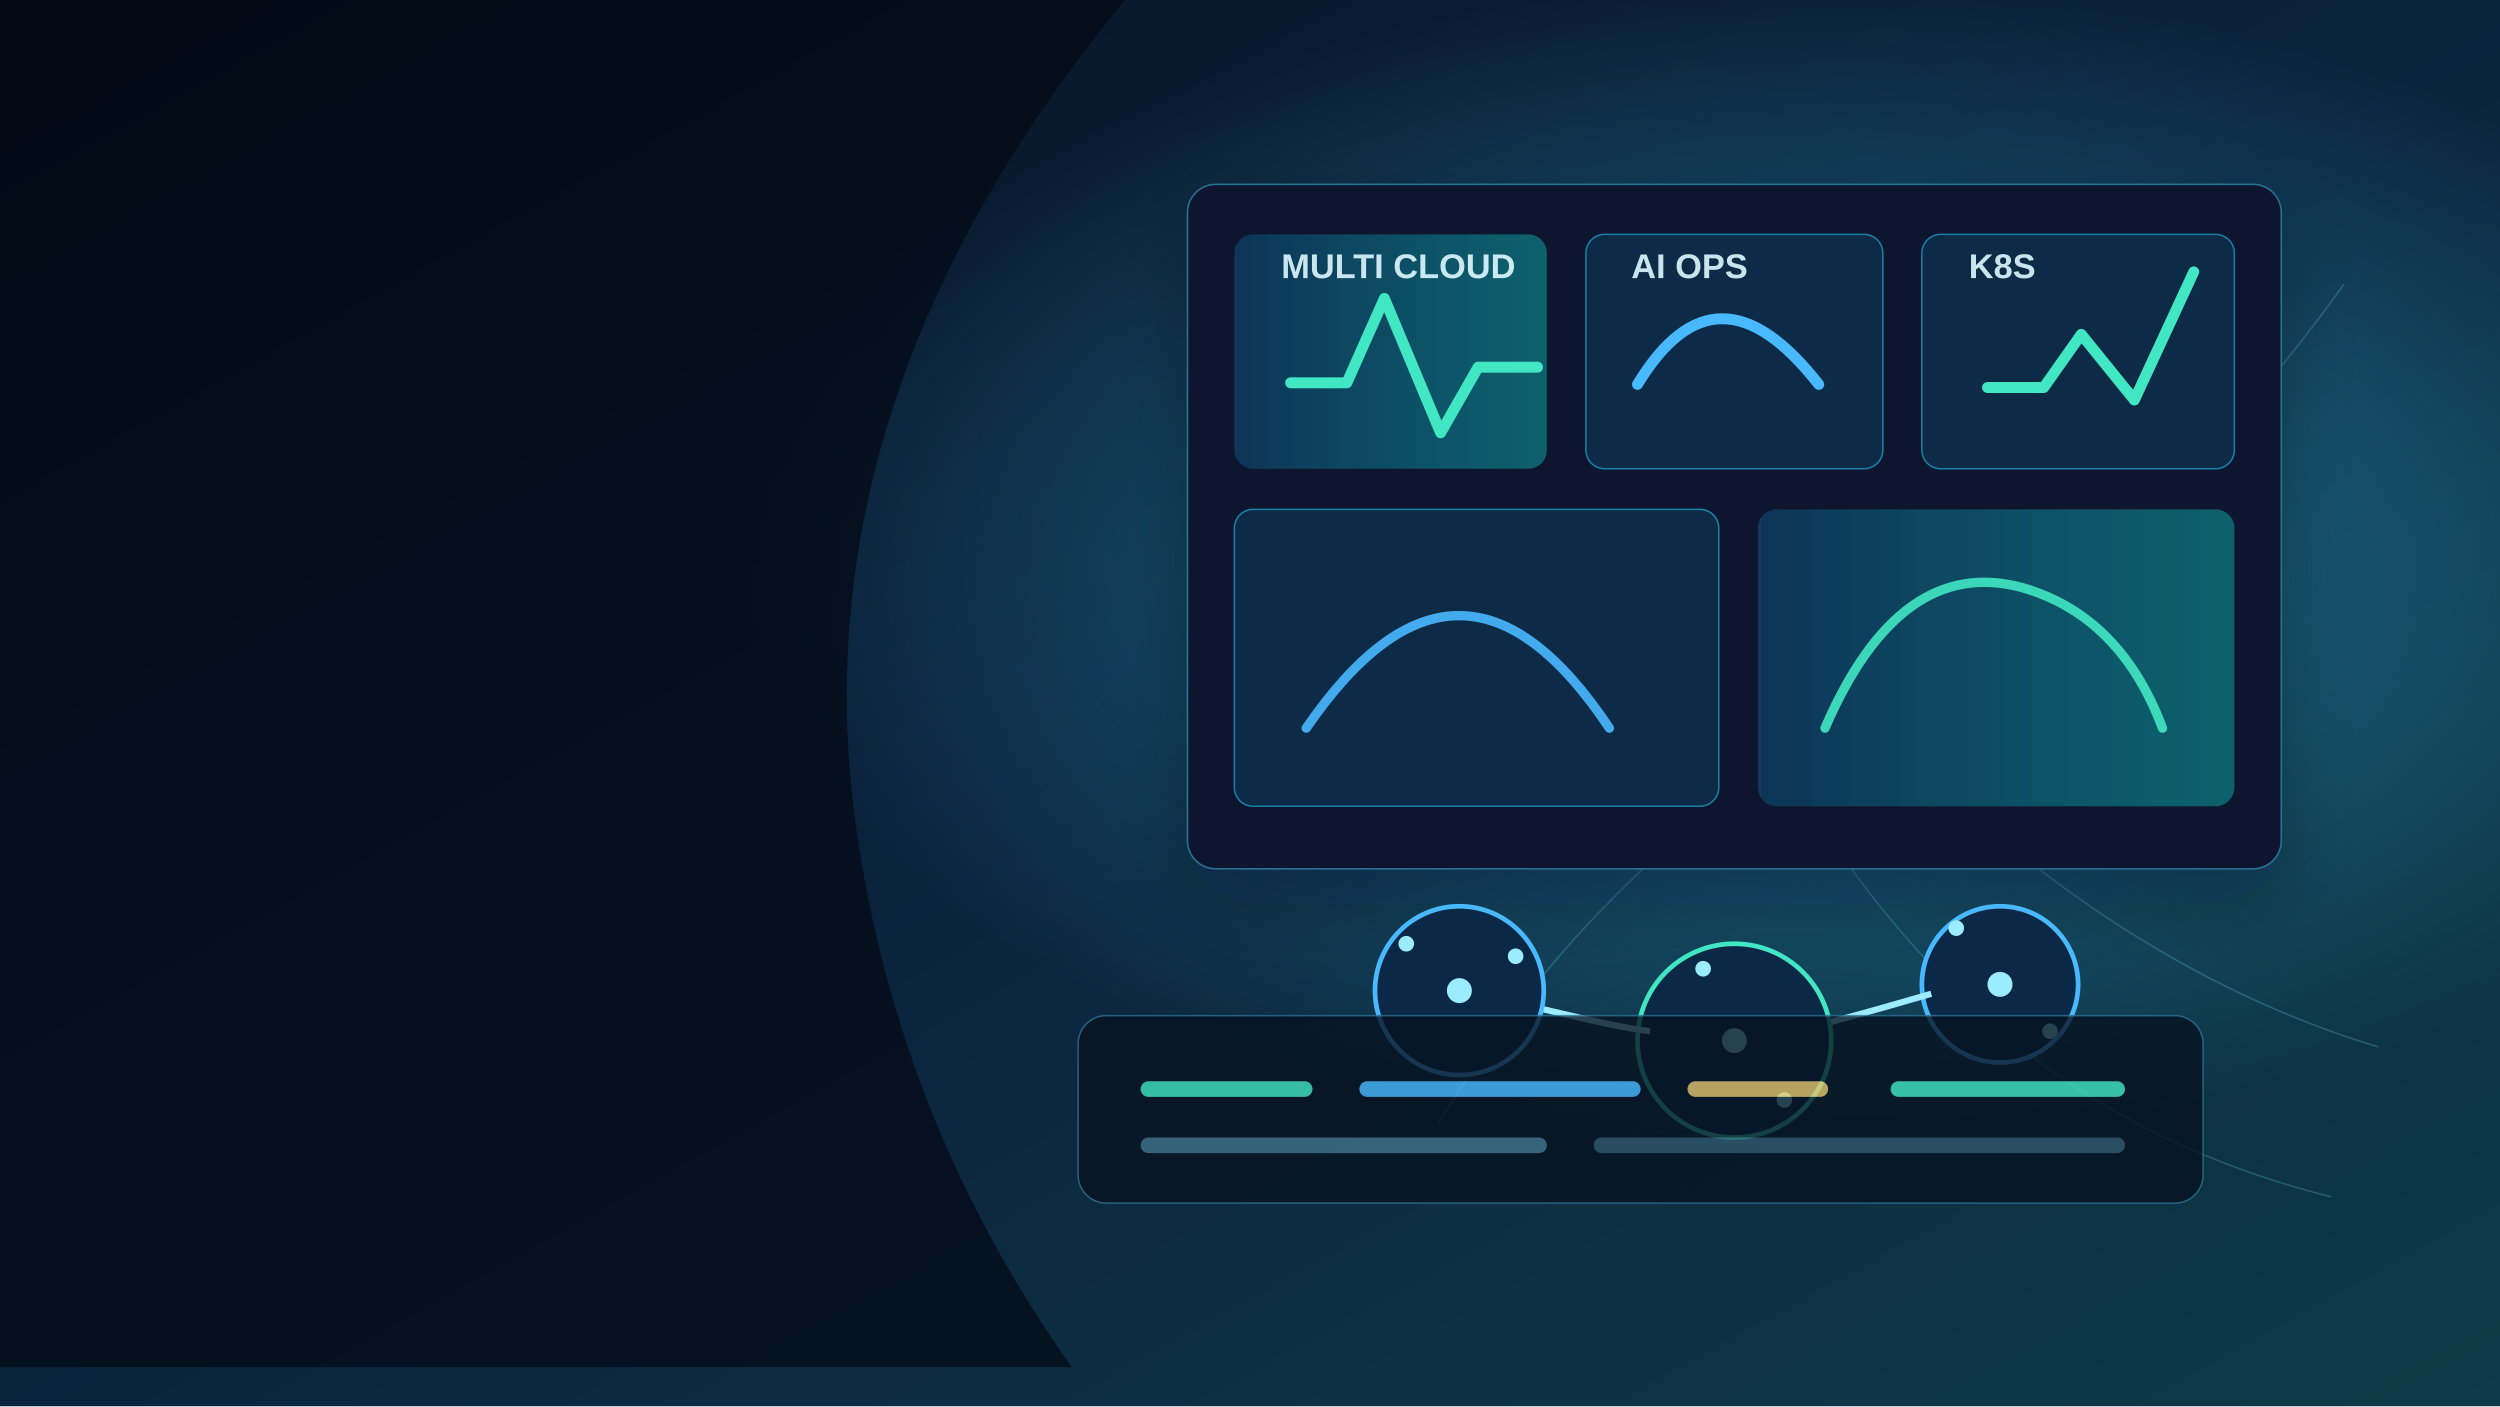
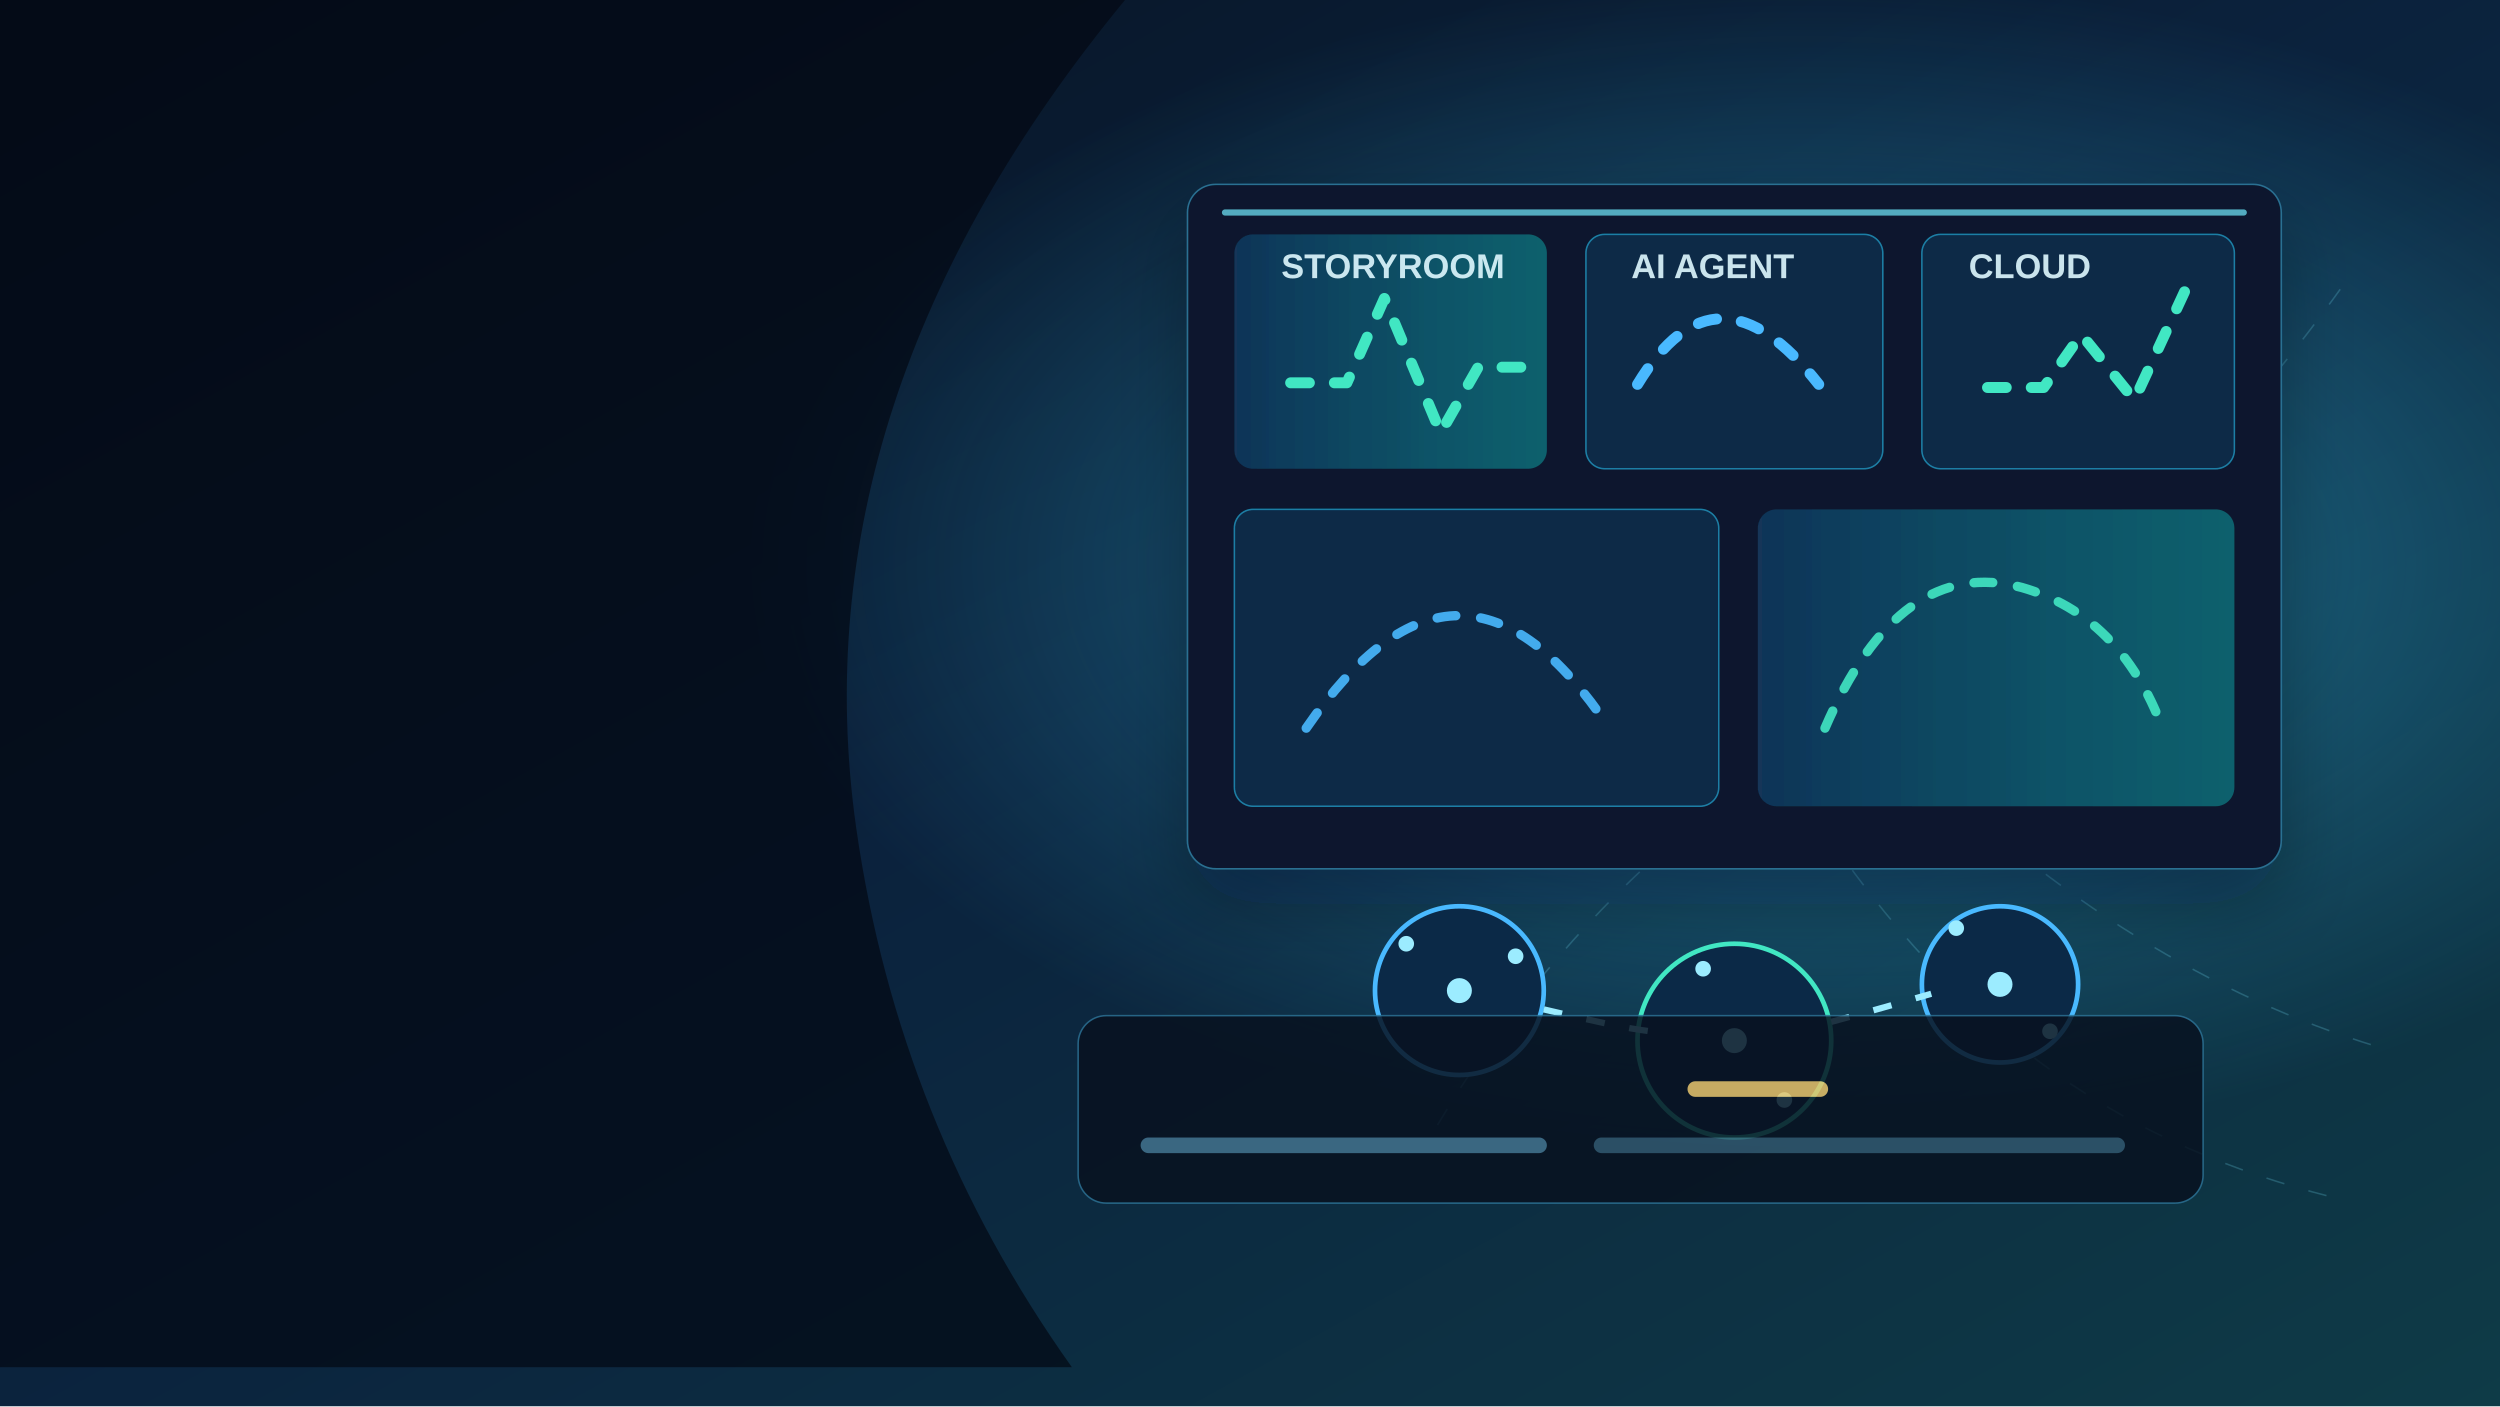
<svg xmlns="http://www.w3.org/2000/svg" viewBox="0 0 1600 900" role="img" aria-labelledby="title desc">
  <defs>
    <linearGradient id="bg" x1="0" x2="1" y1="0" y2="1">
      <stop offset="0" stop-color="#07111f" />
      <stop offset="0.48" stop-color="#0b223d" />
      <stop offset="1" stop-color="#0e3b47" />
    </linearGradient>
    <linearGradient id="panel" x1="0" x2="1">
      <stop offset="0" stop-color="#12365b" stop-opacity="0.92" />
      <stop offset="1" stop-color="#0d7c86" stop-opacity="0.72" />
    </linearGradient>
    <radialGradient id="glow" cx="72%" cy="40%" r="42%">
      <stop offset="0" stop-color="#38d5ff" stop-opacity="0.45" />
      <stop offset="1" stop-color="#38d5ff" stop-opacity="0" />
    </radialGradient>
    <filter id="softShadow" x="-20%" y="-20%" width="140%" height="140%">
      <feDropShadow dx="0" dy="22" stdDeviation="24" flood-color="#020617" flood-opacity="0.32" />
    </filter>
+     <style>
+       .float-slow { animation: floatSlow 8s ease-in-out infinite; transform-origin: center; }
+       .float-fast { animation: floatFast 5.5s ease-in-out infinite; transform-origin: center; }
+       .pulse { animation: pulse 2.4s ease-in-out infinite; transform-origin: center; }
+       .dash { stroke-dasharray: 12 16; animation: dash 5s linear infinite; }
+       .scan { animation: scan 3.8s ease-in-out infinite; }
+       .bar-a { animation: barA 4s ease-in-out infinite; }
+       .bar-b { animation: barB 4.8s ease-in-out infinite; }
+       .bar-c { animation: barC 3.4s ease-in-out infinite; }
+       @keyframes floatSlow { 0%,100% { transform: translateY(0); } 50% { transform: translateY(-14px); } }
+       @keyframes floatFast { 0%,100% { transform: translateY(0); } 50% { transform: translateY(10px); } }
+       @keyframes pulse { 0%,100% { opacity: .45; transform: scale(1); } 50% { opacity: 1; transform: scale(1.08); } }
+       @keyframes dash { to { stroke-dashoffset: -180; } }
+       @keyframes scan { 0% { transform: translateY(-120px); opacity: 0; } 18%,76% { opacity: .72; } 100% { transform: translateY(380px); opacity: 0; } }
+       @keyframes barA { 0%,100% { width: 110px; } 50% { width: 175px; } }
+       @keyframes barB { 0%,100% { width: 180px; } 50% { width: 98px; } }
+       @keyframes barC { 0%,100% { width: 150px; } 50% { width: 230px; } }
+     </style>
  </defs>
  <rect width="1600" height="900" fill="url(#bg)" />
-   <rect width="1600" height="900" fill="url(#glow)" />
+   <rect width="1600" height="900" fill="url(#glow)" class="pulse" />
  <path d="M0 0h720c-140 170-198 347-172 530 18 126 64 241 138 345H0z" fill="#030914" opacity="0.72" />
-   <g opacity="0.22" stroke="#77e7ff" stroke-width="1">
+   <g opacity="0.22" stroke="#77e7ff" stroke-width="1" class="dash">
    <path d="M840 120C980 230 1050 350 1160 520c96 148 206 214 332 246" fill="none" />
    <path d="M780 270c170 20 318 92 442 214 94 92 194 154 300 186" fill="none" />
    <path d="M920 720c74-124 178-221 312-292 98-52 188-134 268-246" fill="none" />
  </g>
  <g filter="url(#softShadow)">
    <rect x="760" y="118" width="700" height="438" rx="18" fill="#08182d" stroke="#2b6f92" />
-     <rect x="790" y="150" width="200" height="150" rx="12" fill="url(#panel)" />
-     <rect x="1015" y="150" width="190" height="150" rx="12" fill="#0b2947" stroke="#1f7ea5" />
-     <rect x="1230" y="150" width="200" height="150" rx="12" fill="#0b2947" stroke="#1f7ea5" />
-     <rect x="790" y="326" width="310" height="190" rx="12" fill="#0b2947" stroke="#1f7ea5" />
-     <rect x="1125" y="326" width="305" height="190" rx="12" fill="url(#panel)" />
+     <rect x="782" y="134" width="656" height="4" rx="2" fill="#74eaff" opacity="0.7" class="scan" />
+     <g class="float-slow">
+       <rect x="790" y="150" width="200" height="150" rx="12" fill="url(#panel)" />
+       <rect x="1015" y="150" width="190" height="150" rx="12" fill="#0b2947" stroke="#1f7ea5" />
+       <rect x="1230" y="150" width="200" height="150" rx="12" fill="#0b2947" stroke="#1f7ea5" />
+     </g>
+     <g class="float-fast">
+       <rect x="790" y="326" width="310" height="190" rx="12" fill="#0b2947" stroke="#1f7ea5" />
+       <rect x="1125" y="326" width="305" height="190" rx="12" fill="url(#panel)" />
+     </g>
  </g>
  <g fill="none" stroke-linecap="round" stroke-linejoin="round">
-     <path d="M826 245h36l24-54 36 86 24-42h38" stroke="#41e7c3" stroke-width="7" />
-     <path d="M1048 246c34-56 72-56 116 0" stroke="#49b9ff" stroke-width="7" />
-     <path d="M1272 248h36l24-34 34 42 38-82" stroke="#41e7c3" stroke-width="7" />
-     <path d="M836 466c66-96 130-96 194 0" stroke="#49b9ff" stroke-width="6" opacity="0.9" />
-     <path d="M1168 466c32-74 74-104 126-90 42 12 72 42 90 90" stroke="#41e7c3" stroke-width="6" opacity="0.9" />
+     <path d="M826 245h36l24-54 36 86 24-42h38" stroke="#41e7c3" stroke-width="7" class="dash" />
+     <path d="M1048 246c34-56 72-56 116 0" stroke="#49b9ff" stroke-width="7" class="dash" />
+     <path d="M1272 248h36l24-34 34 42 38-82" stroke="#41e7c3" stroke-width="7" class="dash" />
+     <path d="M836 466c66-96 130-96 194 0" stroke="#49b9ff" stroke-width="6" opacity="0.9" class="dash" />
+     <path d="M1168 466c32-74 74-104 126-90 42 12 72 42 90 90" stroke="#41e7c3" stroke-width="6" opacity="0.9" class="dash" />
  </g>
  <g fill="#dff8ff" font-family="Arial, Helvetica, sans-serif" font-weight="700" opacity="0.9">
-     <text x="820" y="178" font-size="22">MULTI CLOUD</text>
-     <text x="1044" y="178" font-size="22">AI OPS</text>
-     <text x="1260" y="178" font-size="22">K8S</text>
+     <text x="820" y="178" font-size="22">STORYROOM</text>
+     <text x="1044" y="178" font-size="22">AI AGENT</text>
+     <text x="1260" y="178" font-size="22">CLOUD</text>
  </g>
  <g>
-     <circle cx="934" cy="634" r="54" fill="#0b2947" stroke="#49b9ff" stroke-width="3" />
-     <circle cx="1110" cy="666" r="62" fill="#0b2947" stroke="#41e7c3" stroke-width="3" />
-     <circle cx="1280" cy="630" r="50" fill="#0b2947" stroke="#49b9ff" stroke-width="3" />
-     <path d="M988 646c34 8 52 12 68 14M1172 654c30-8 50-14 64-18" stroke="#9cecff" stroke-width="4" fill="none" />
+     <circle cx="934" cy="634" r="54" fill="#0b2947" stroke="#49b9ff" stroke-width="3" class="pulse" />
+     <circle cx="1110" cy="666" r="62" fill="#0b2947" stroke="#41e7c3" stroke-width="3" class="pulse" />
+     <circle cx="1280" cy="630" r="50" fill="#0b2947" stroke="#49b9ff" stroke-width="3" class="pulse" />
+     <path d="M988 646c34 8 52 12 68 14M1172 654c30-8 50-14 64-18" stroke="#9cecff" stroke-width="4" fill="none" class="dash" />
    <g fill="#9cecff">
      <circle cx="934" cy="634" r="8" />
      <circle cx="1110" cy="666" r="8" />
      <circle cx="1280" cy="630" r="8" />
-       <circle cx="900" cy="604" r="5" />
-       <circle cx="970" cy="612" r="5" />
-       <circle cx="1090" cy="620" r="5" />
-       <circle cx="1142" cy="704" r="5" />
-       <circle cx="1252" cy="594" r="5" />
-       <circle cx="1312" cy="660" r="5" />
+       <circle cx="900" cy="604" r="5" class="pulse" />
+       <circle cx="970" cy="612" r="5" class="pulse" />
+       <circle cx="1090" cy="620" r="5" class="pulse" />
+       <circle cx="1142" cy="704" r="5" class="pulse" />
+       <circle cx="1252" cy="594" r="5" class="pulse" />
+       <circle cx="1312" cy="660" r="5" class="pulse" />
    </g>
  </g>
-   <g opacity="0.78">
+   <g opacity="0.84">
    <rect x="690" y="650" width="720" height="120" rx="18" fill="#07111f" stroke="#2b6f92" />
-     <rect x="730" y="692" width="110" height="10" rx="5" fill="#41e7c3" />
-     <rect x="870" y="692" width="180" height="10" rx="5" fill="#49b9ff" />
+     <rect x="730" y="692" height="10" rx="5" fill="#41e7c3" class="bar-a" />
+     <rect x="870" y="692" height="10" rx="5" fill="#49b9ff" class="bar-b" />
    <rect x="1080" y="692" width="90" height="10" rx="5" fill="#e8c468" />
-     <rect x="1210" y="692" width="150" height="10" rx="5" fill="#41e7c3" />
+     <rect x="1210" y="692" height="10" rx="5" fill="#41e7c3" class="bar-c" />
    <rect x="730" y="728" width="260" height="10" rx="5" fill="#7dd3fc" opacity="0.5" />
    <rect x="1020" y="728" width="340" height="10" rx="5" fill="#7dd3fc" opacity="0.35" />
  </g>
</svg>
